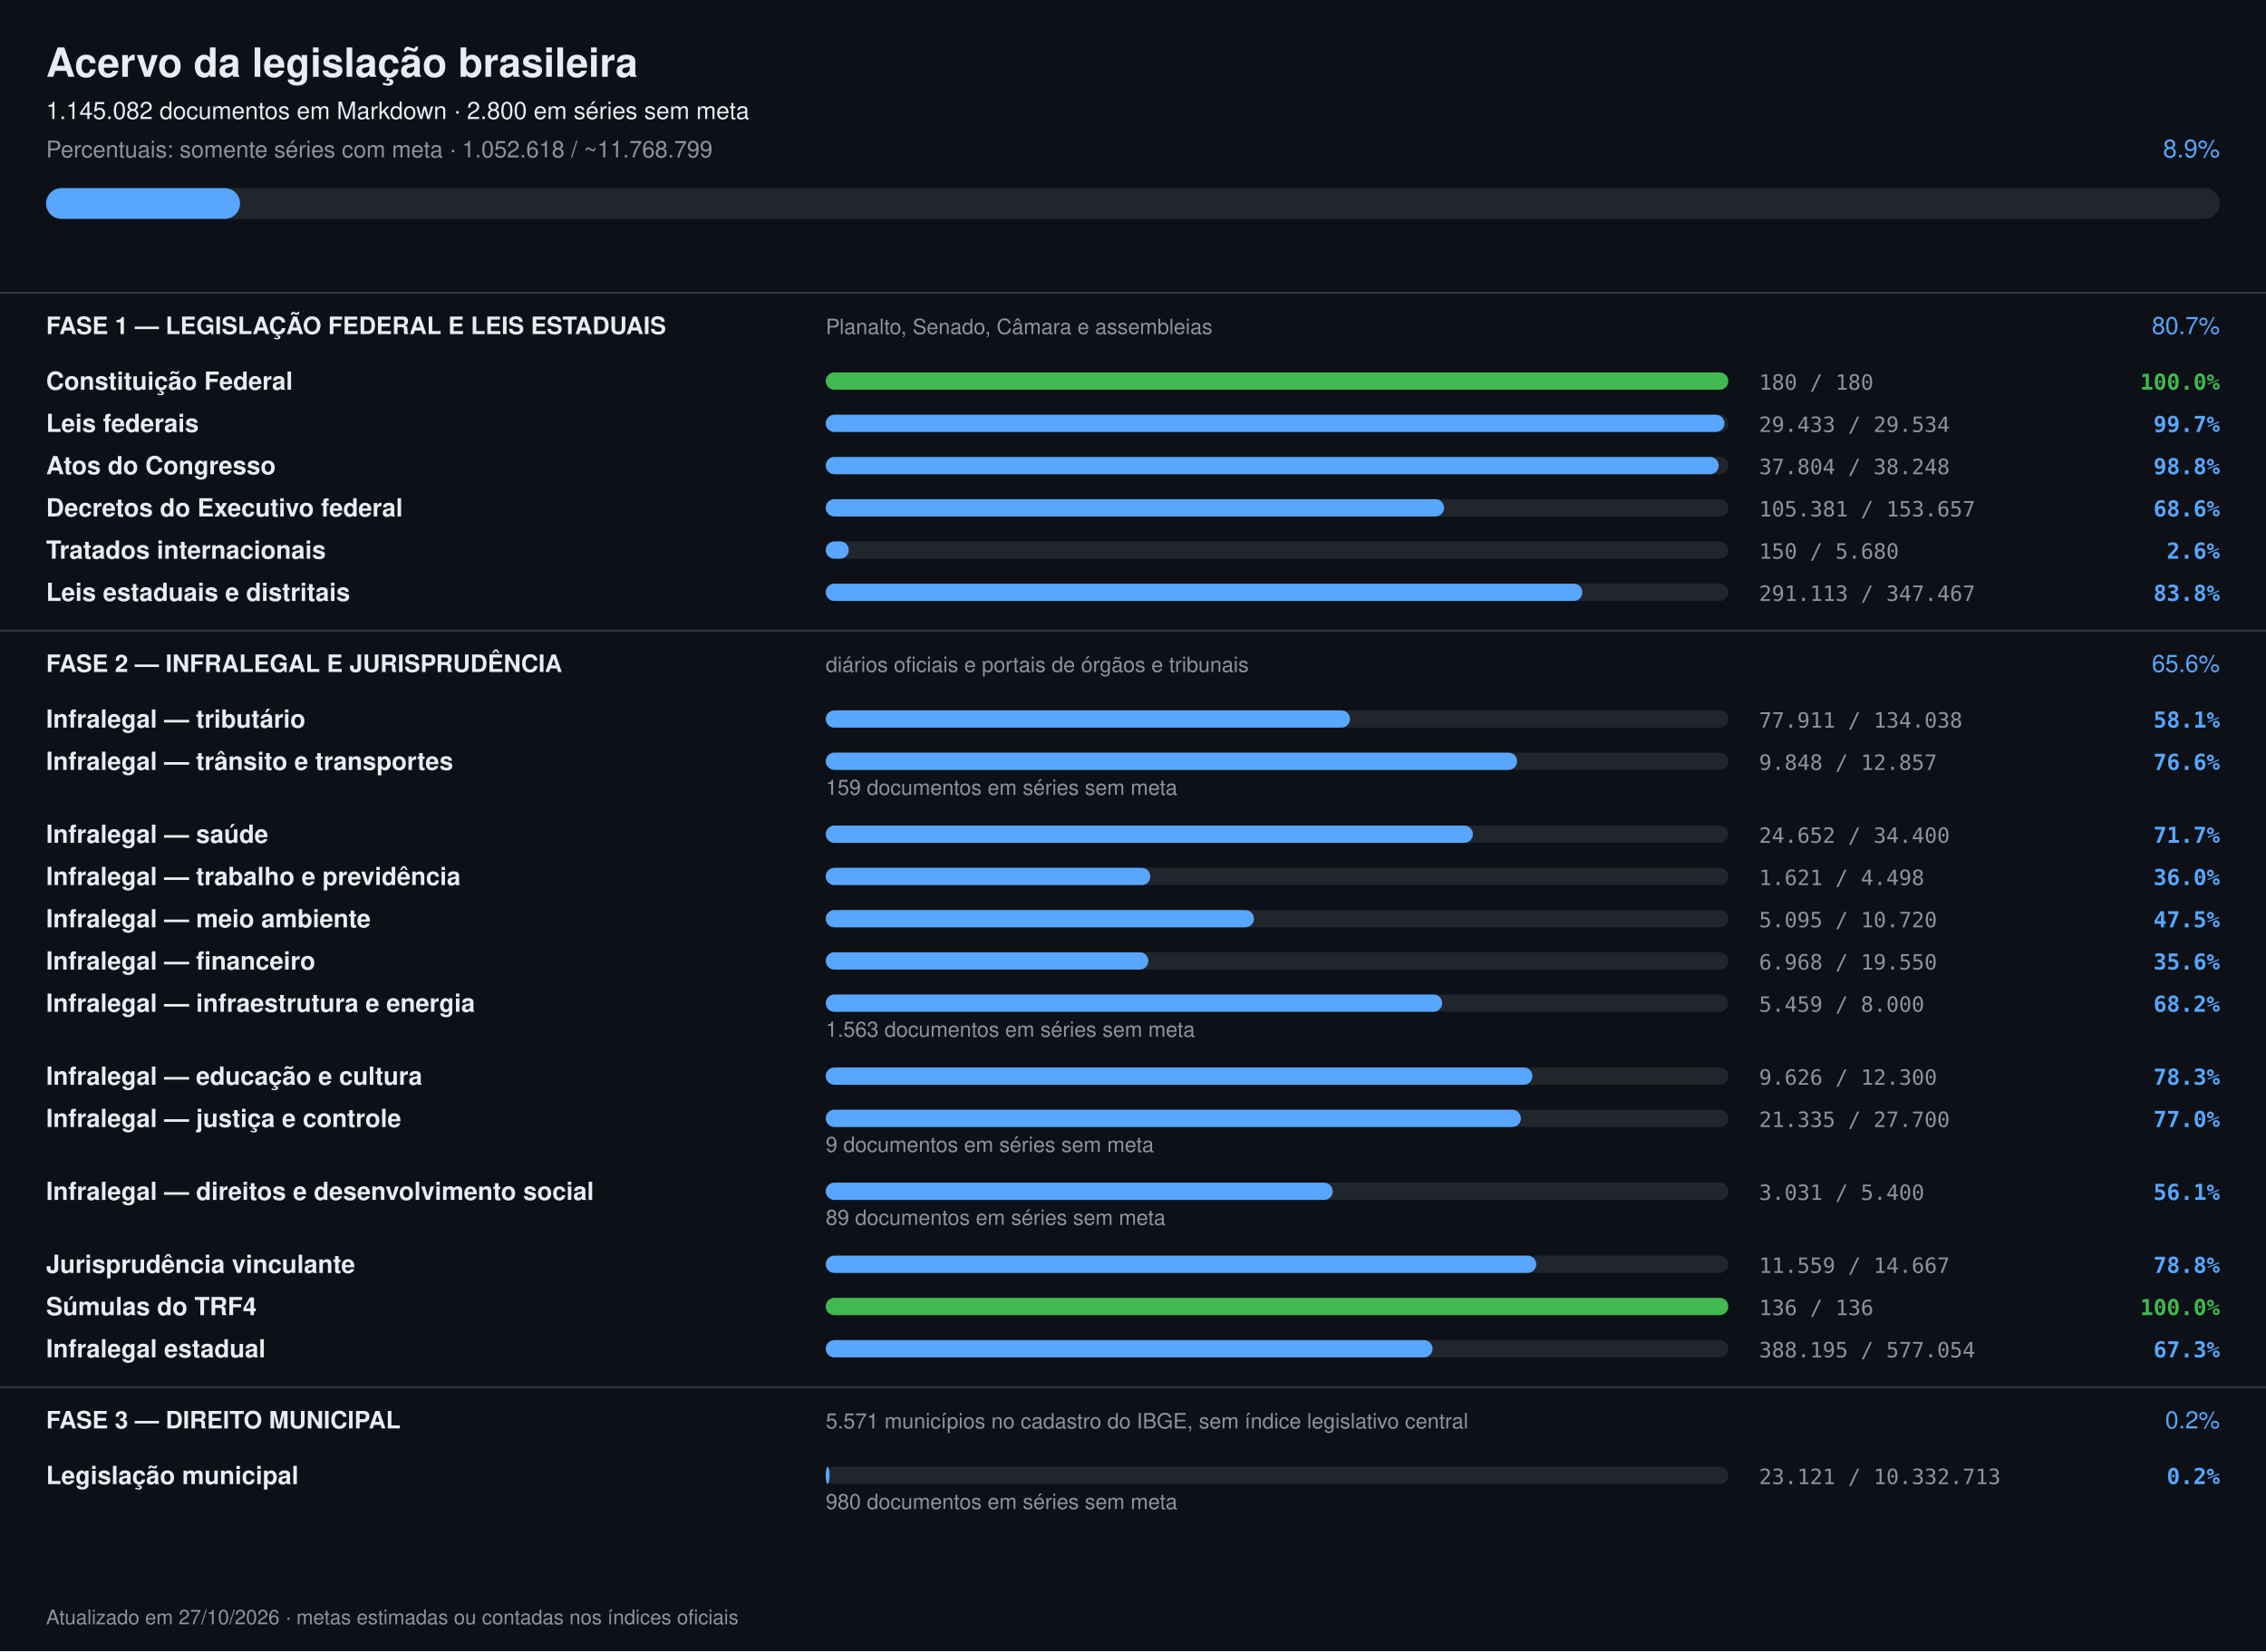
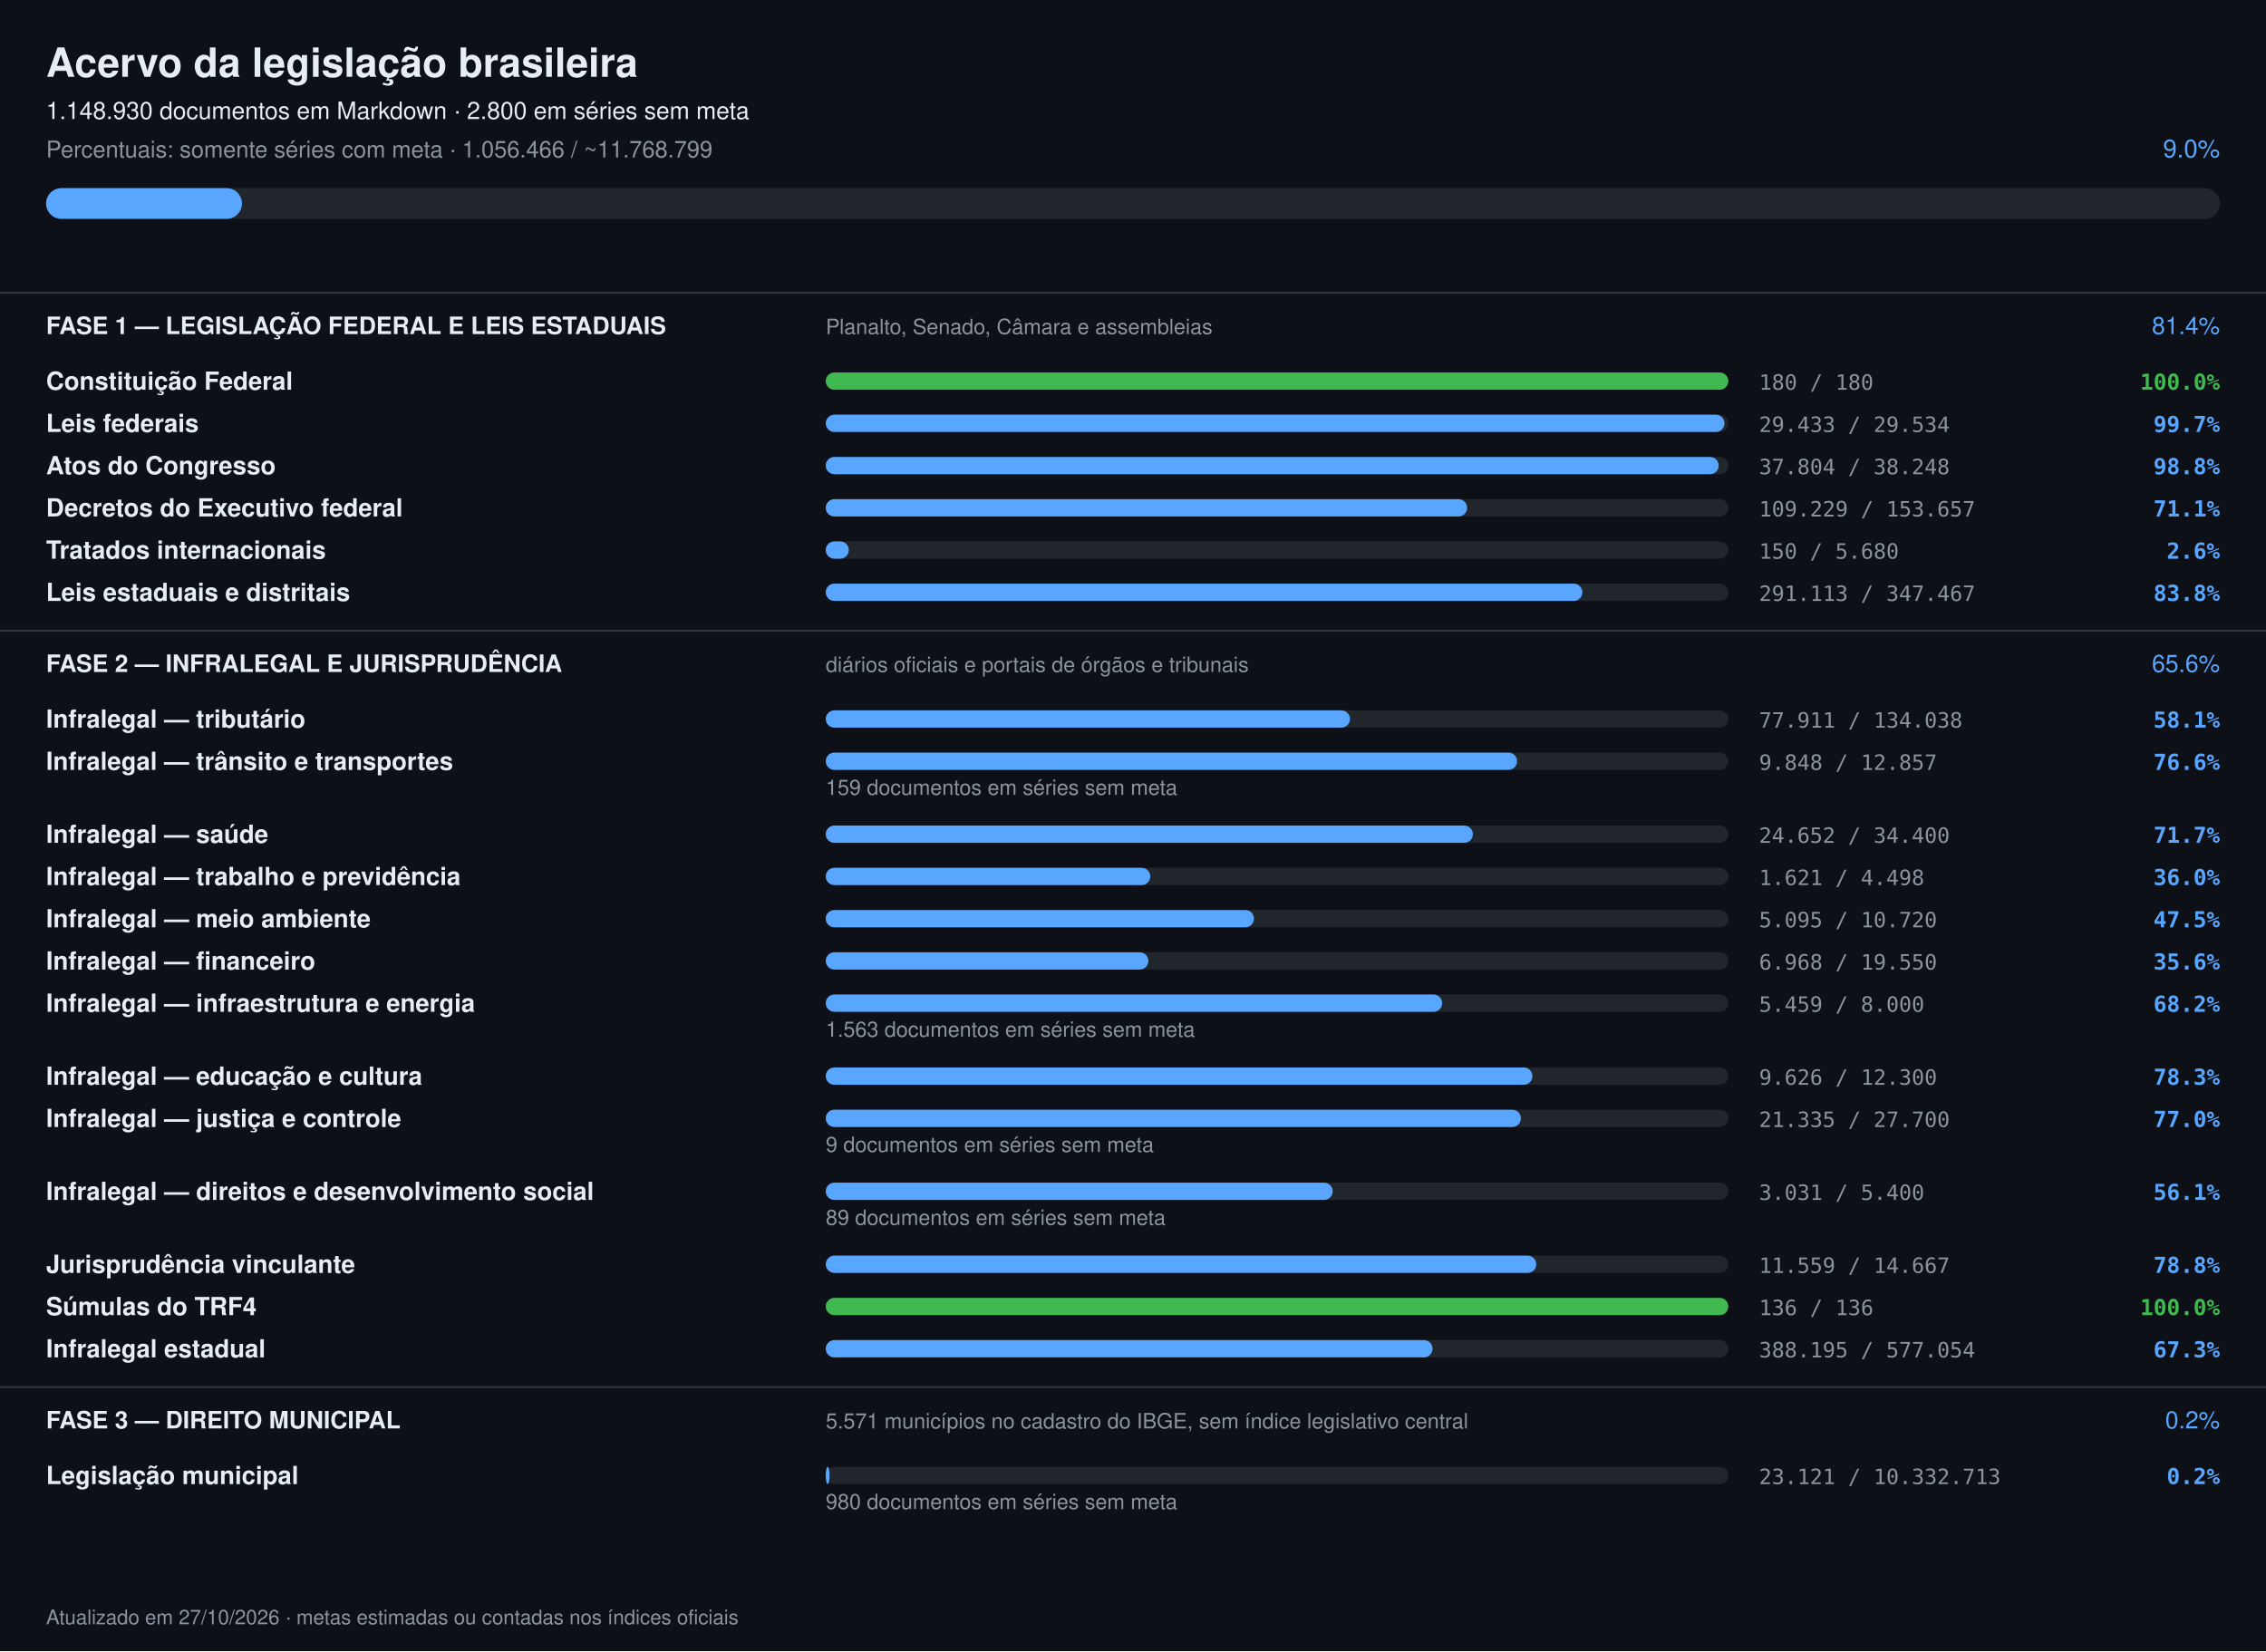
<svg xmlns="http://www.w3.org/2000/svg" width="1180" height="860" viewBox="0 0 1180 860" font-family="-apple-system,Segoe UI,Helvetica,Arial,sans-serif">
  <rect width="1180" height="860" fill="#0d1117" />
  <text x="24" y="40" font-size="21" font-weight="700" fill="#e6edf3">Acervo da legislação brasileira</text>
-   <text x="24" y="62" font-size="12.5" fill="#e6edf3">1.145.082 documentos em Markdown · 2.800 em séries sem meta</text>
-   <text x="24" y="82" font-size="12" fill="#8b949e">Percentuais: somente séries com meta · 1.052.618 / ~11.768.799</text>
-   <text x="1156" y="82" font-size="13" text-anchor="end" fill="#58a6ff">8.9%</text>
+   <text x="24" y="62" font-size="12.5" fill="#e6edf3">1.148.930 documentos em Markdown · 2.800 em séries sem meta</text>
+   <text x="24" y="82" font-size="12" fill="#8b949e">Percentuais: somente séries com meta · 1.056.466 / ~11.768.799</text>
+   <text x="1156" y="82" font-size="13" text-anchor="end" fill="#58a6ff">9.0%</text>
  <rect x="24" y="98" width="1132" height="16" rx="8" fill="#21262d" />
-   <rect x="24" y="98" width="101" height="16" rx="8" fill="#58a6ff" />
+   <rect x="24" y="98" width="102" height="16" rx="8" fill="#58a6ff" />
  <rect x="0" y="152" width="1180" height="1" fill="#30363d" />
  <text x="24" y="174" font-size="12.5" font-weight="700" fill="#e6edf3">FASE 1 — LEGISLAÇÃO FEDERAL E LEIS ESTADUAIS</text>
  <text x="430" y="174" font-size="11" fill="#8b949e">Planalto, Senado, Câmara e assembleias</text>
-   <text x="1156" y="174" font-size="12.5" text-anchor="end" fill="#58a6ff">80.7%</text>
+   <text x="1156" y="174" font-size="12.5" text-anchor="end" fill="#58a6ff">81.4%</text>
  <text x="24" y="203" font-size="13" font-weight="600" fill="#e6edf3">Constituição Federal</text>
  <rect x="430" y="194" width="470" height="9" rx="4.5" fill="#21262d" />
  <rect x="430" y="194" width="470" height="9" rx="4.5" fill="#3fb950" />
  <text x="916" y="203" font-size="11" fill="#8b949e" font-family="ui-monospace,monospace">180 / 180</text>
  <text x="1156" y="203" font-size="11.5" text-anchor="end" font-weight="600" fill="#3fb950" font-family="ui-monospace,monospace">100.0%</text>
  <text x="24" y="225" font-size="13" font-weight="600" fill="#e6edf3">Leis federais</text>
  <rect x="430" y="216" width="470" height="9" rx="4.5" fill="#21262d" />
  <rect x="430" y="216" width="468" height="9" rx="4.5" fill="#58a6ff" />
  <text x="916" y="225" font-size="11" fill="#8b949e" font-family="ui-monospace,monospace">29.433 / 29.534</text>
  <text x="1156" y="225" font-size="11.5" text-anchor="end" font-weight="600" fill="#58a6ff" font-family="ui-monospace,monospace">99.7%</text>
  <text x="24" y="247" font-size="13" font-weight="600" fill="#e6edf3">Atos do Congresso</text>
  <rect x="430" y="238" width="470" height="9" rx="4.5" fill="#21262d" />
  <rect x="430" y="238" width="465" height="9" rx="4.5" fill="#58a6ff" />
  <text x="916" y="247" font-size="11" fill="#8b949e" font-family="ui-monospace,monospace">37.804 / 38.248</text>
  <text x="1156" y="247" font-size="11.5" text-anchor="end" font-weight="600" fill="#58a6ff" font-family="ui-monospace,monospace">98.8%</text>
  <text x="24" y="269" font-size="13" font-weight="600" fill="#e6edf3">Decretos do Executivo federal</text>
  <rect x="430" y="260" width="470" height="9" rx="4.5" fill="#21262d" />
-   <rect x="430" y="260" width="322" height="9" rx="4.5" fill="#58a6ff" />
-   <text x="916" y="269" font-size="11" fill="#8b949e" font-family="ui-monospace,monospace">105.381 / 153.657</text>
-   <text x="1156" y="269" font-size="11.5" text-anchor="end" font-weight="600" fill="#58a6ff" font-family="ui-monospace,monospace">68.6%</text>
+   <rect x="430" y="260" width="334" height="9" rx="4.5" fill="#58a6ff" />
+   <text x="916" y="269" font-size="11" fill="#8b949e" font-family="ui-monospace,monospace">109.229 / 153.657</text>
+   <text x="1156" y="269" font-size="11.5" text-anchor="end" font-weight="600" fill="#58a6ff" font-family="ui-monospace,monospace">71.1%</text>
  <text x="24" y="291" font-size="13" font-weight="600" fill="#e6edf3">Tratados internacionais</text>
  <rect x="430" y="282" width="470" height="9" rx="4.5" fill="#21262d" />
  <rect x="430" y="282" width="12" height="9" rx="4.5" fill="#58a6ff" />
  <text x="916" y="291" font-size="11" fill="#8b949e" font-family="ui-monospace,monospace">150 / 5.680</text>
  <text x="1156" y="291" font-size="11.5" text-anchor="end" font-weight="600" fill="#58a6ff" font-family="ui-monospace,monospace">2.6%</text>
  <text x="24" y="313" font-size="13" font-weight="600" fill="#e6edf3">Leis estaduais e distritais</text>
  <rect x="430" y="304" width="470" height="9" rx="4.5" fill="#21262d" />
  <rect x="430" y="304" width="394" height="9" rx="4.5" fill="#58a6ff" />
  <text x="916" y="313" font-size="11" fill="#8b949e" font-family="ui-monospace,monospace">291.113 / 347.467</text>
  <text x="1156" y="313" font-size="11.5" text-anchor="end" font-weight="600" fill="#58a6ff" font-family="ui-monospace,monospace">83.8%</text>
  <rect x="0" y="328" width="1180" height="1" fill="#30363d" />
  <text x="24" y="350" font-size="12.5" font-weight="700" fill="#e6edf3">FASE 2 — INFRALEGAL E JURISPRUDÊNCIA</text>
  <text x="430" y="350" font-size="11" fill="#8b949e">diários oficiais e portais de órgãos e tribunais</text>
  <text x="1156" y="350" font-size="12.5" text-anchor="end" fill="#58a6ff">65.6%</text>
  <text x="24" y="379" font-size="13" font-weight="600" fill="#e6edf3">Infralegal — tributário</text>
  <rect x="430" y="370" width="470" height="9" rx="4.5" fill="#21262d" />
  <rect x="430" y="370" width="273" height="9" rx="4.5" fill="#58a6ff" />
  <text x="916" y="379" font-size="11" fill="#8b949e" font-family="ui-monospace,monospace">77.911 / 134.038</text>
  <text x="1156" y="379" font-size="11.5" text-anchor="end" font-weight="600" fill="#58a6ff" font-family="ui-monospace,monospace">58.1%</text>
  <text x="24" y="401" font-size="13" font-weight="600" fill="#e6edf3">Infralegal — trânsito e transportes</text>
  <rect x="430" y="392" width="470" height="9" rx="4.5" fill="#21262d" />
  <rect x="430" y="392" width="360" height="9" rx="4.5" fill="#58a6ff" />
  <text x="916" y="401" font-size="11" fill="#8b949e" font-family="ui-monospace,monospace">9.848 / 12.857</text>
  <text x="1156" y="401" font-size="11.5" text-anchor="end" font-weight="600" fill="#58a6ff" font-family="ui-monospace,monospace">76.6%</text>
  <text x="430" y="414" font-size="11" fill="#8b949e">159 documentos em séries sem meta</text>
  <text x="24" y="439" font-size="13" font-weight="600" fill="#e6edf3">Infralegal — saúde</text>
  <rect x="430" y="430" width="470" height="9" rx="4.5" fill="#21262d" />
  <rect x="430" y="430" width="337" height="9" rx="4.5" fill="#58a6ff" />
  <text x="916" y="439" font-size="11" fill="#8b949e" font-family="ui-monospace,monospace">24.652 / 34.400</text>
  <text x="1156" y="439" font-size="11.5" text-anchor="end" font-weight="600" fill="#58a6ff" font-family="ui-monospace,monospace">71.7%</text>
  <text x="24" y="461" font-size="13" font-weight="600" fill="#e6edf3">Infralegal — trabalho e previdência</text>
  <rect x="430" y="452" width="470" height="9" rx="4.5" fill="#21262d" />
  <rect x="430" y="452" width="169" height="9" rx="4.5" fill="#58a6ff" />
  <text x="916" y="461" font-size="11" fill="#8b949e" font-family="ui-monospace,monospace">1.621 / 4.498</text>
  <text x="1156" y="461" font-size="11.5" text-anchor="end" font-weight="600" fill="#58a6ff" font-family="ui-monospace,monospace">36.0%</text>
  <text x="24" y="483" font-size="13" font-weight="600" fill="#e6edf3">Infralegal — meio ambiente</text>
  <rect x="430" y="474" width="470" height="9" rx="4.5" fill="#21262d" />
  <rect x="430" y="474" width="223" height="9" rx="4.5" fill="#58a6ff" />
  <text x="916" y="483" font-size="11" fill="#8b949e" font-family="ui-monospace,monospace">5.095 / 10.720</text>
  <text x="1156" y="483" font-size="11.5" text-anchor="end" font-weight="600" fill="#58a6ff" font-family="ui-monospace,monospace">47.5%</text>
  <text x="24" y="505" font-size="13" font-weight="600" fill="#e6edf3">Infralegal — financeiro</text>
  <rect x="430" y="496" width="470" height="9" rx="4.5" fill="#21262d" />
  <rect x="430" y="496" width="168" height="9" rx="4.5" fill="#58a6ff" />
  <text x="916" y="505" font-size="11" fill="#8b949e" font-family="ui-monospace,monospace">6.968 / 19.550</text>
  <text x="1156" y="505" font-size="11.5" text-anchor="end" font-weight="600" fill="#58a6ff" font-family="ui-monospace,monospace">35.6%</text>
  <text x="24" y="527" font-size="13" font-weight="600" fill="#e6edf3">Infralegal — infraestrutura e energia</text>
  <rect x="430" y="518" width="470" height="9" rx="4.5" fill="#21262d" />
  <rect x="430" y="518" width="321" height="9" rx="4.5" fill="#58a6ff" />
  <text x="916" y="527" font-size="11" fill="#8b949e" font-family="ui-monospace,monospace">5.459 / 8.000</text>
  <text x="1156" y="527" font-size="11.5" text-anchor="end" font-weight="600" fill="#58a6ff" font-family="ui-monospace,monospace">68.2%</text>
  <text x="430" y="540" font-size="11" fill="#8b949e">1.563 documentos em séries sem meta</text>
  <text x="24" y="565" font-size="13" font-weight="600" fill="#e6edf3">Infralegal — educação e cultura</text>
  <rect x="430" y="556" width="470" height="9" rx="4.5" fill="#21262d" />
  <rect x="430" y="556" width="368" height="9" rx="4.5" fill="#58a6ff" />
  <text x="916" y="565" font-size="11" fill="#8b949e" font-family="ui-monospace,monospace">9.626 / 12.300</text>
  <text x="1156" y="565" font-size="11.5" text-anchor="end" font-weight="600" fill="#58a6ff" font-family="ui-monospace,monospace">78.3%</text>
  <text x="24" y="587" font-size="13" font-weight="600" fill="#e6edf3">Infralegal — justiça e controle</text>
  <rect x="430" y="578" width="470" height="9" rx="4.5" fill="#21262d" />
  <rect x="430" y="578" width="362" height="9" rx="4.5" fill="#58a6ff" />
  <text x="916" y="587" font-size="11" fill="#8b949e" font-family="ui-monospace,monospace">21.335 / 27.700</text>
  <text x="1156" y="587" font-size="11.5" text-anchor="end" font-weight="600" fill="#58a6ff" font-family="ui-monospace,monospace">77.0%</text>
  <text x="430" y="600" font-size="11" fill="#8b949e">9 documentos em séries sem meta</text>
  <text x="24" y="625" font-size="13" font-weight="600" fill="#e6edf3">Infralegal — direitos e desenvolvimento social</text>
  <rect x="430" y="616" width="470" height="9" rx="4.5" fill="#21262d" />
  <rect x="430" y="616" width="264" height="9" rx="4.5" fill="#58a6ff" />
  <text x="916" y="625" font-size="11" fill="#8b949e" font-family="ui-monospace,monospace">3.031 / 5.400</text>
  <text x="1156" y="625" font-size="11.5" text-anchor="end" font-weight="600" fill="#58a6ff" font-family="ui-monospace,monospace">56.1%</text>
  <text x="430" y="638" font-size="11" fill="#8b949e">89 documentos em séries sem meta</text>
  <text x="24" y="663" font-size="13" font-weight="600" fill="#e6edf3">Jurisprudência vinculante</text>
  <rect x="430" y="654" width="470" height="9" rx="4.5" fill="#21262d" />
  <rect x="430" y="654" width="370" height="9" rx="4.5" fill="#58a6ff" />
  <text x="916" y="663" font-size="11" fill="#8b949e" font-family="ui-monospace,monospace">11.559 / 14.667</text>
  <text x="1156" y="663" font-size="11.5" text-anchor="end" font-weight="600" fill="#58a6ff" font-family="ui-monospace,monospace">78.8%</text>
  <text x="24" y="685" font-size="13" font-weight="600" fill="#e6edf3">Súmulas do TRF4</text>
  <rect x="430" y="676" width="470" height="9" rx="4.5" fill="#21262d" />
  <rect x="430" y="676" width="470" height="9" rx="4.5" fill="#3fb950" />
  <text x="916" y="685" font-size="11" fill="#8b949e" font-family="ui-monospace,monospace">136 / 136</text>
  <text x="1156" y="685" font-size="11.5" text-anchor="end" font-weight="600" fill="#3fb950" font-family="ui-monospace,monospace">100.0%</text>
  <text x="24" y="707" font-size="13" font-weight="600" fill="#e6edf3">Infralegal estadual</text>
  <rect x="430" y="698" width="470" height="9" rx="4.5" fill="#21262d" />
  <rect x="430" y="698" width="316" height="9" rx="4.5" fill="#58a6ff" />
  <text x="916" y="707" font-size="11" fill="#8b949e" font-family="ui-monospace,monospace">388.195 / 577.054</text>
  <text x="1156" y="707" font-size="11.5" text-anchor="end" font-weight="600" fill="#58a6ff" font-family="ui-monospace,monospace">67.3%</text>
  <rect x="0" y="722" width="1180" height="1" fill="#30363d" />
  <text x="24" y="744" font-size="12.5" font-weight="700" fill="#e6edf3">FASE 3 — DIREITO MUNICIPAL</text>
  <text x="430" y="744" font-size="11" fill="#8b949e">5.571 municípios no cadastro do IBGE, sem índice legislativo central</text>
  <text x="1156" y="744" font-size="12.5" text-anchor="end" fill="#58a6ff">0.2%</text>
  <text x="24" y="773" font-size="13" font-weight="600" fill="#e6edf3">Legislação municipal</text>
  <rect x="430" y="764" width="470" height="9" rx="4.5" fill="#21262d" />
  <rect x="430" y="764" width="2" height="9" rx="4.5" fill="#58a6ff" />
  <text x="916" y="773" font-size="11" fill="#8b949e" font-family="ui-monospace,monospace">23.121 / 10.332.713</text>
  <text x="1156" y="773" font-size="11.5" text-anchor="end" font-weight="600" fill="#58a6ff" font-family="ui-monospace,monospace">0.2%</text>
  <text x="430" y="786" font-size="11" fill="#8b949e">980 documentos em séries sem meta</text>
  <text x="24" y="846" font-size="10.5" fill="#8b949e">Atualizado em 27/10/2026 · metas estimadas ou contadas nos índices oficiais</text>
</svg>
